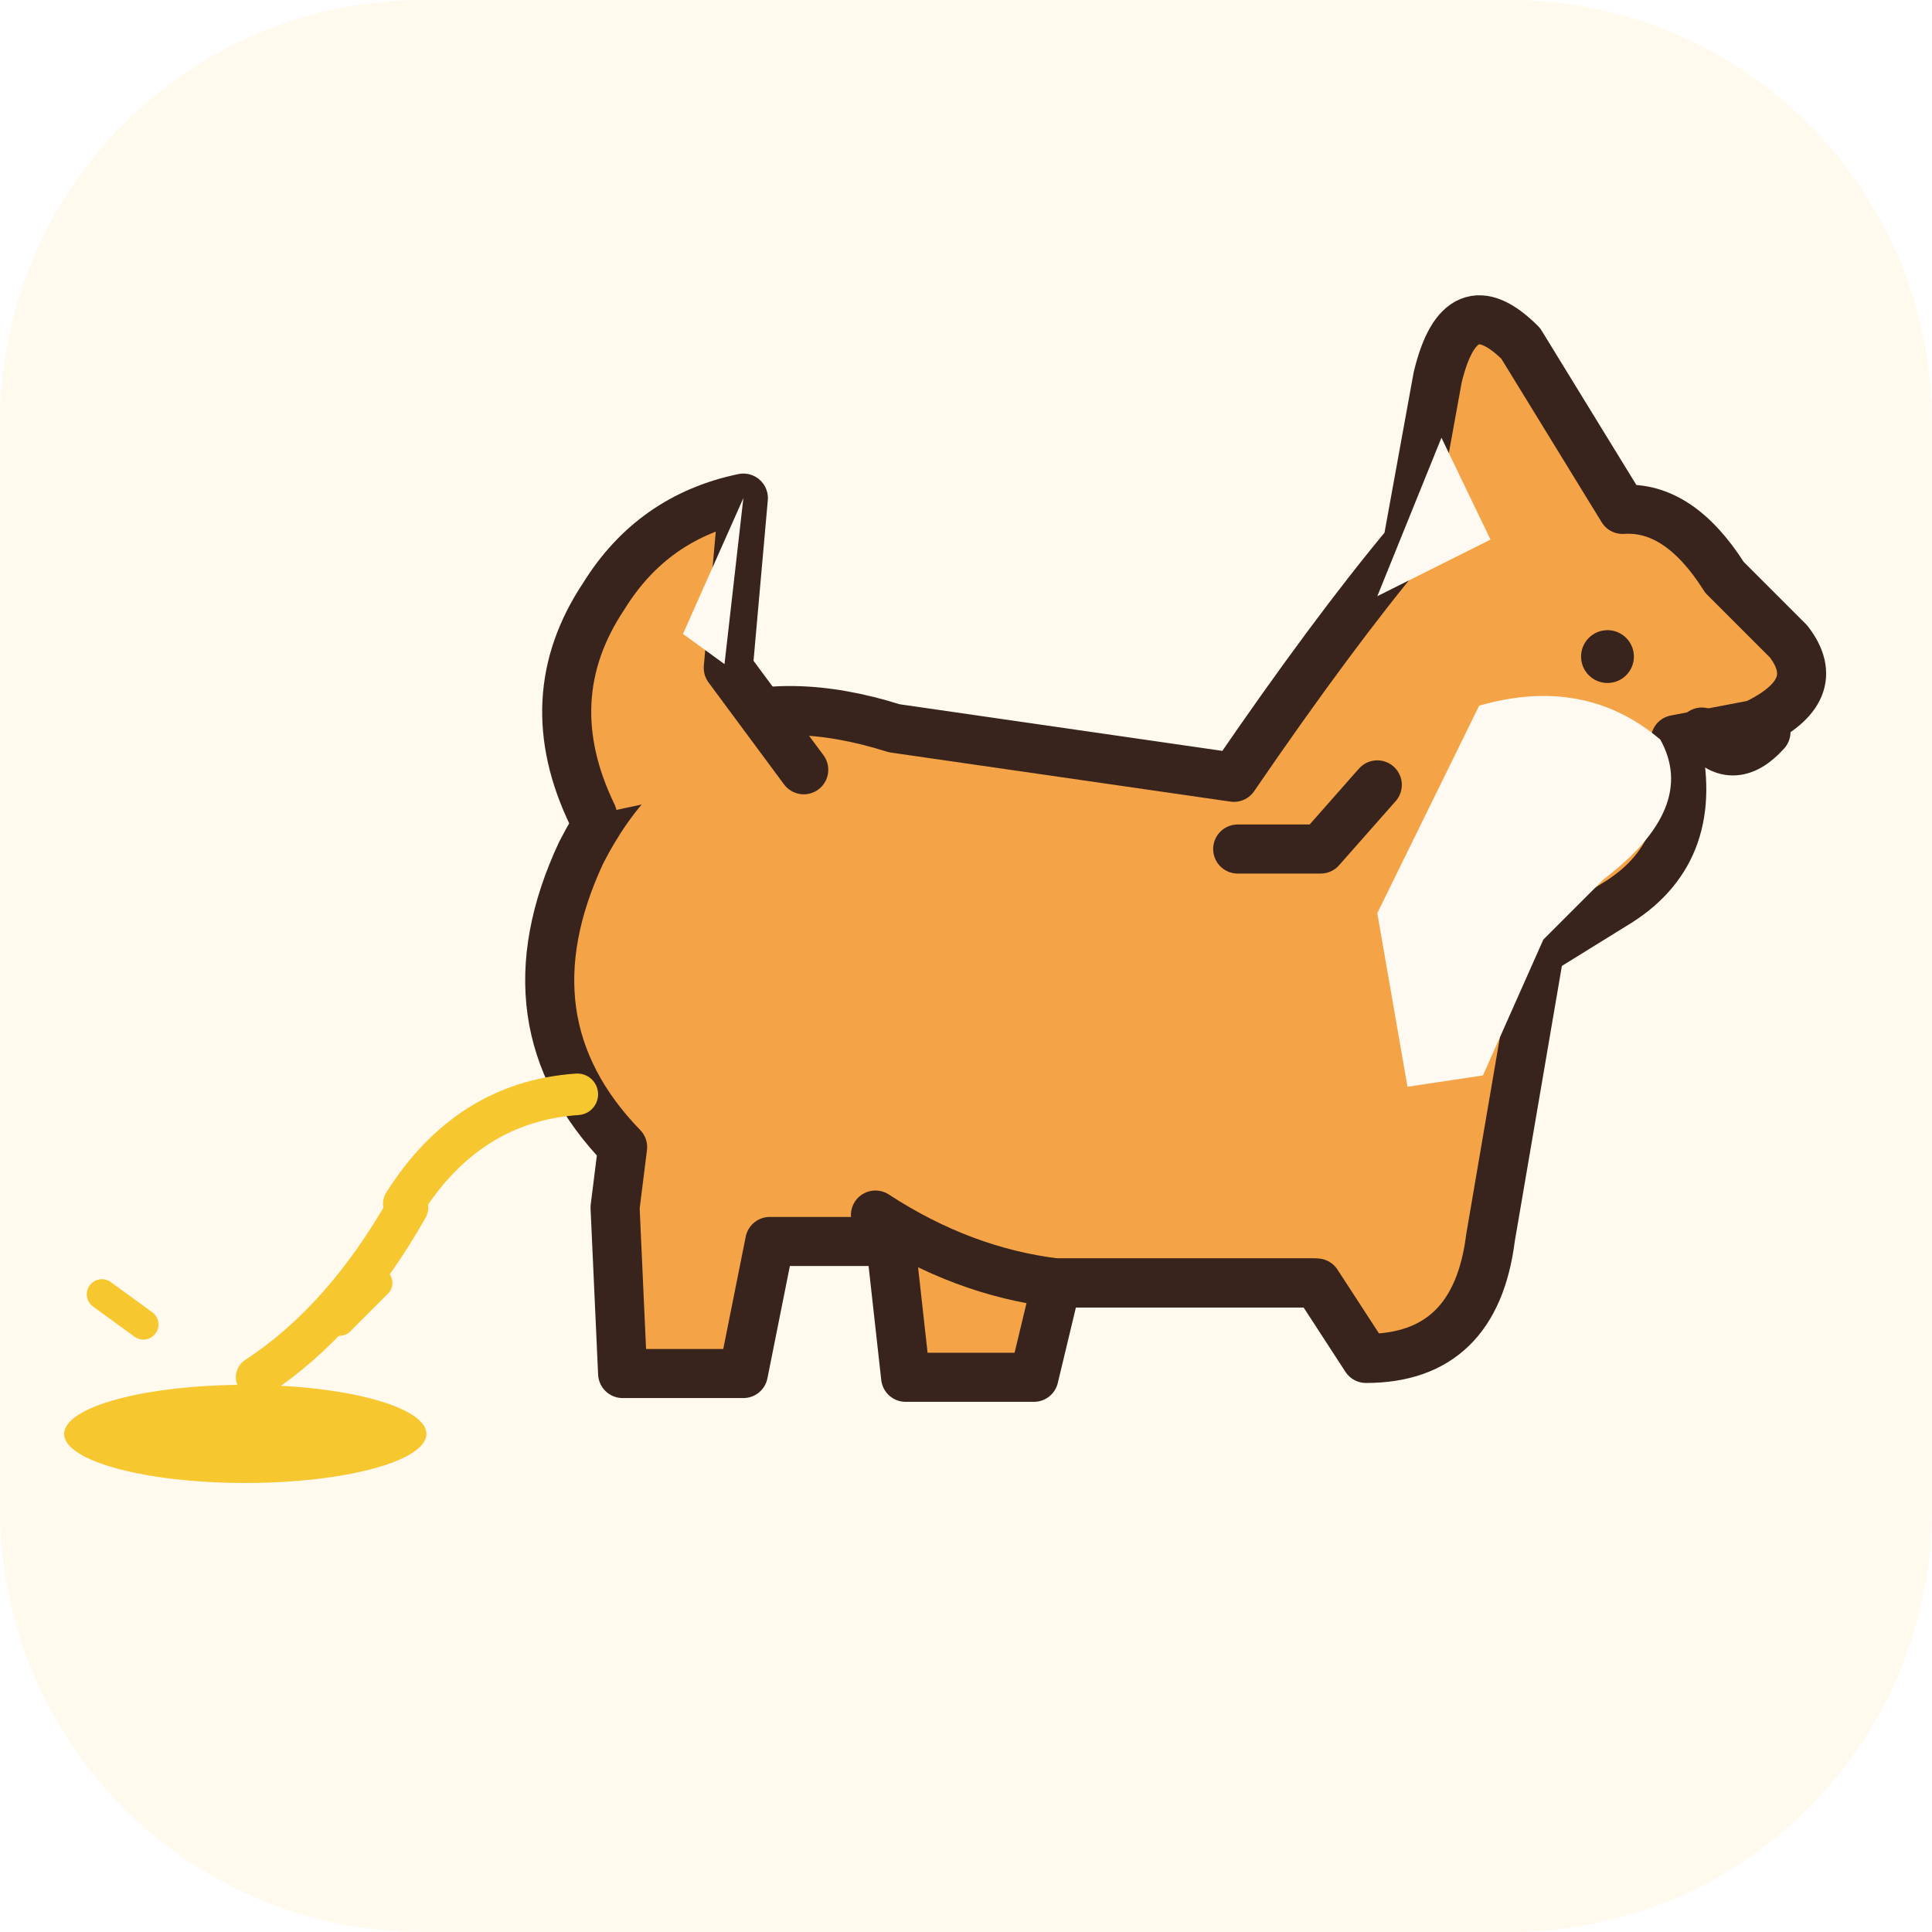
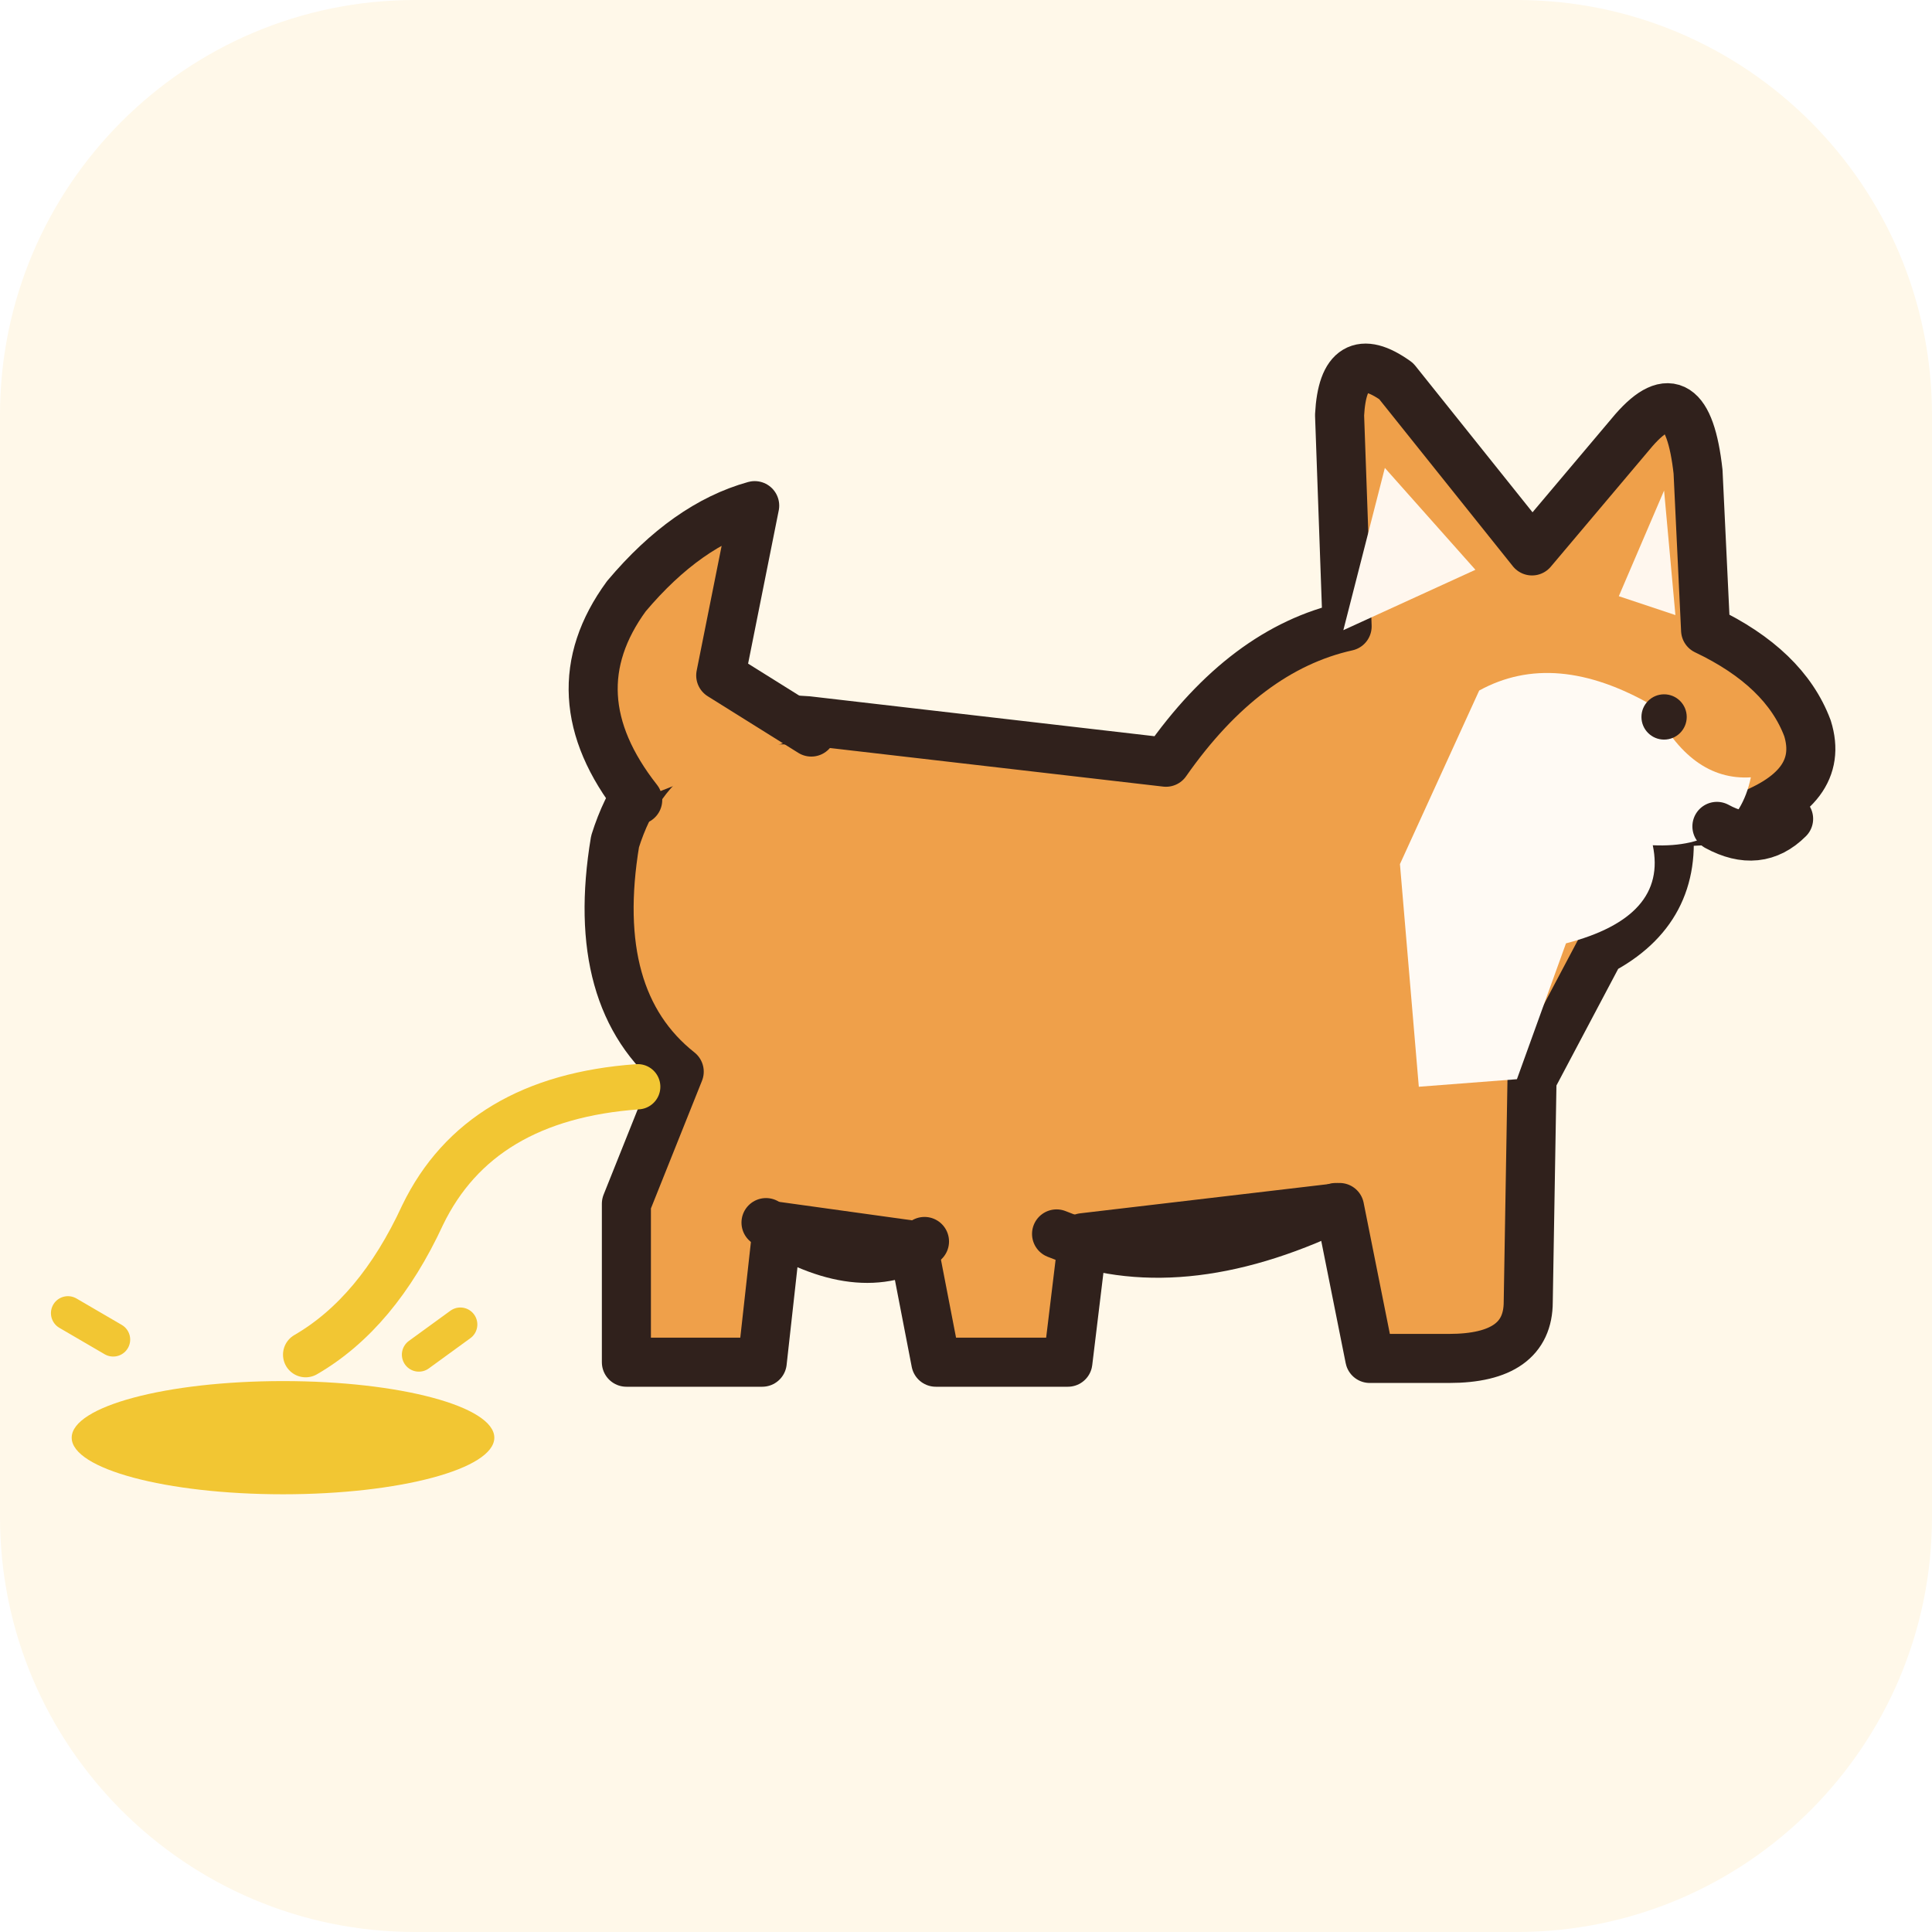
<svg xmlns="http://www.w3.org/2000/svg" viewBox="0 0 512 512">
-   <rect width="512" height="512" rx="112" fill="#fff9ee" />
-   <g stroke="#38241d" stroke-width="13" stroke-linecap="round" stroke-linejoin="round">
-     <path d="M165 304Q133 271 154 226Q180 175 237 193L327 206Q353 168 373 144L381 100Q387 75 403 91L430 135Q445 134 457 153L474 170Q484 183 465 192L444 196Q451 225 429 239L408 252L395 328Q391 360 362 360L349 340L280 340L274 365L240 365L236 329L204 329L197 364L165 364L163 320Z" fill="#f4a347" />
-     <path d="M157 216Q142 185 160 158Q173 137 197 132L193 177L213 204" fill="#f4a347" />
-     <path d="M197 132L181 168L192 176" fill="#fffaf1" stroke="none" />
-     <path d="M365 158L382 116L395 143Z" fill="#fffaf1" stroke="none" />
-     <path d="M392 187Q420 179 440 196Q450 214 425 233L409 249L393 285L373 288L365 242Z" fill="#fffaf1" stroke="none" />
-     <path d="M365 208L350 225L328 225" fill="none" />
-     <path d="M232 322Q255 337 280 340L348 340" fill="none" />
-     <circle cx="426" cy="174" r="7" fill="#38241d" stroke="none" />
-     <path d="M451 194Q459 204 468 194" fill="none" />
-     <path d="M153 290Q124 292 107 319" fill="none" stroke="#f7c72f" stroke-width="11" />
-     <path d="M108 320Q91 350 68 365" fill="none" stroke="#f7c72f" stroke-width="11" />
-     <ellipse cx="65" cy="380" rx="48" ry="13" fill="#f7c72f" stroke="none" />
-     <path d="M38 351l-11 -8M90 350l10 -10" stroke="#f7c72f" stroke-width="8" />
+   <rect width="512" height="512" rx="110" fill="#fff8e9" />
+   <g stroke="#30211c" stroke-width="13" stroke-linejoin="round" stroke-linecap="round">
+     <path d="M180 284Q156 265 163 223Q174 188 214 191L309 202Q330 172 357 166L355 110Q356 91 370 101L406 146L433 114Q447 98 450 125L452 167Q473 177 479 193Q484 209 461 217L442 218Q445 241 424 252L406 286L405 345Q405 360 384 360L363 360L355 320L287 328L283 361L248 361L242 330L206 325L202 361L166 361L166 319Z" fill="#efa04a" />
+     <path d="M169 212Q147 184 166 158Q182 139 200 134L191 179L215 194" fill="#efa04a" />
+     <path d="M356 167L367 124L391 151Z" fill="#fff7ee" stroke="none" />
+     <path d="M429 158L441 130L444 163Z" fill="#fff7ee" stroke="none" />
+     <path d="M392 183Q412 172 438 187Q448 207 464 206Q460 225 438 224Q442 243 415 250L402 286L376 288L371 229Z" fill="#fffaf4" stroke="none" />
+     <path d="M203 324Q228 340 245 329" fill="none" />
+     <path d="M280 327Q312 340 354 320" fill="none" />
+     <circle cx="441" cy="190" r="6" stroke="none" fill="#30211c" />
+     <path d="M455 219Q466 225 474 217" fill="none" />
+     <path d="M169 288Q127 291 112 322Q100 348 81 359" fill="none" stroke="#f2c633" stroke-width="12" />
+     <ellipse cx="75" cy="381" rx="56" ry="15" fill="#f2c633" stroke="none" />
+     <path d="M30 355L18 348M111 359L122 351" fill="none" stroke="#f2c633" stroke-width="9" />
  </g>
</svg>
